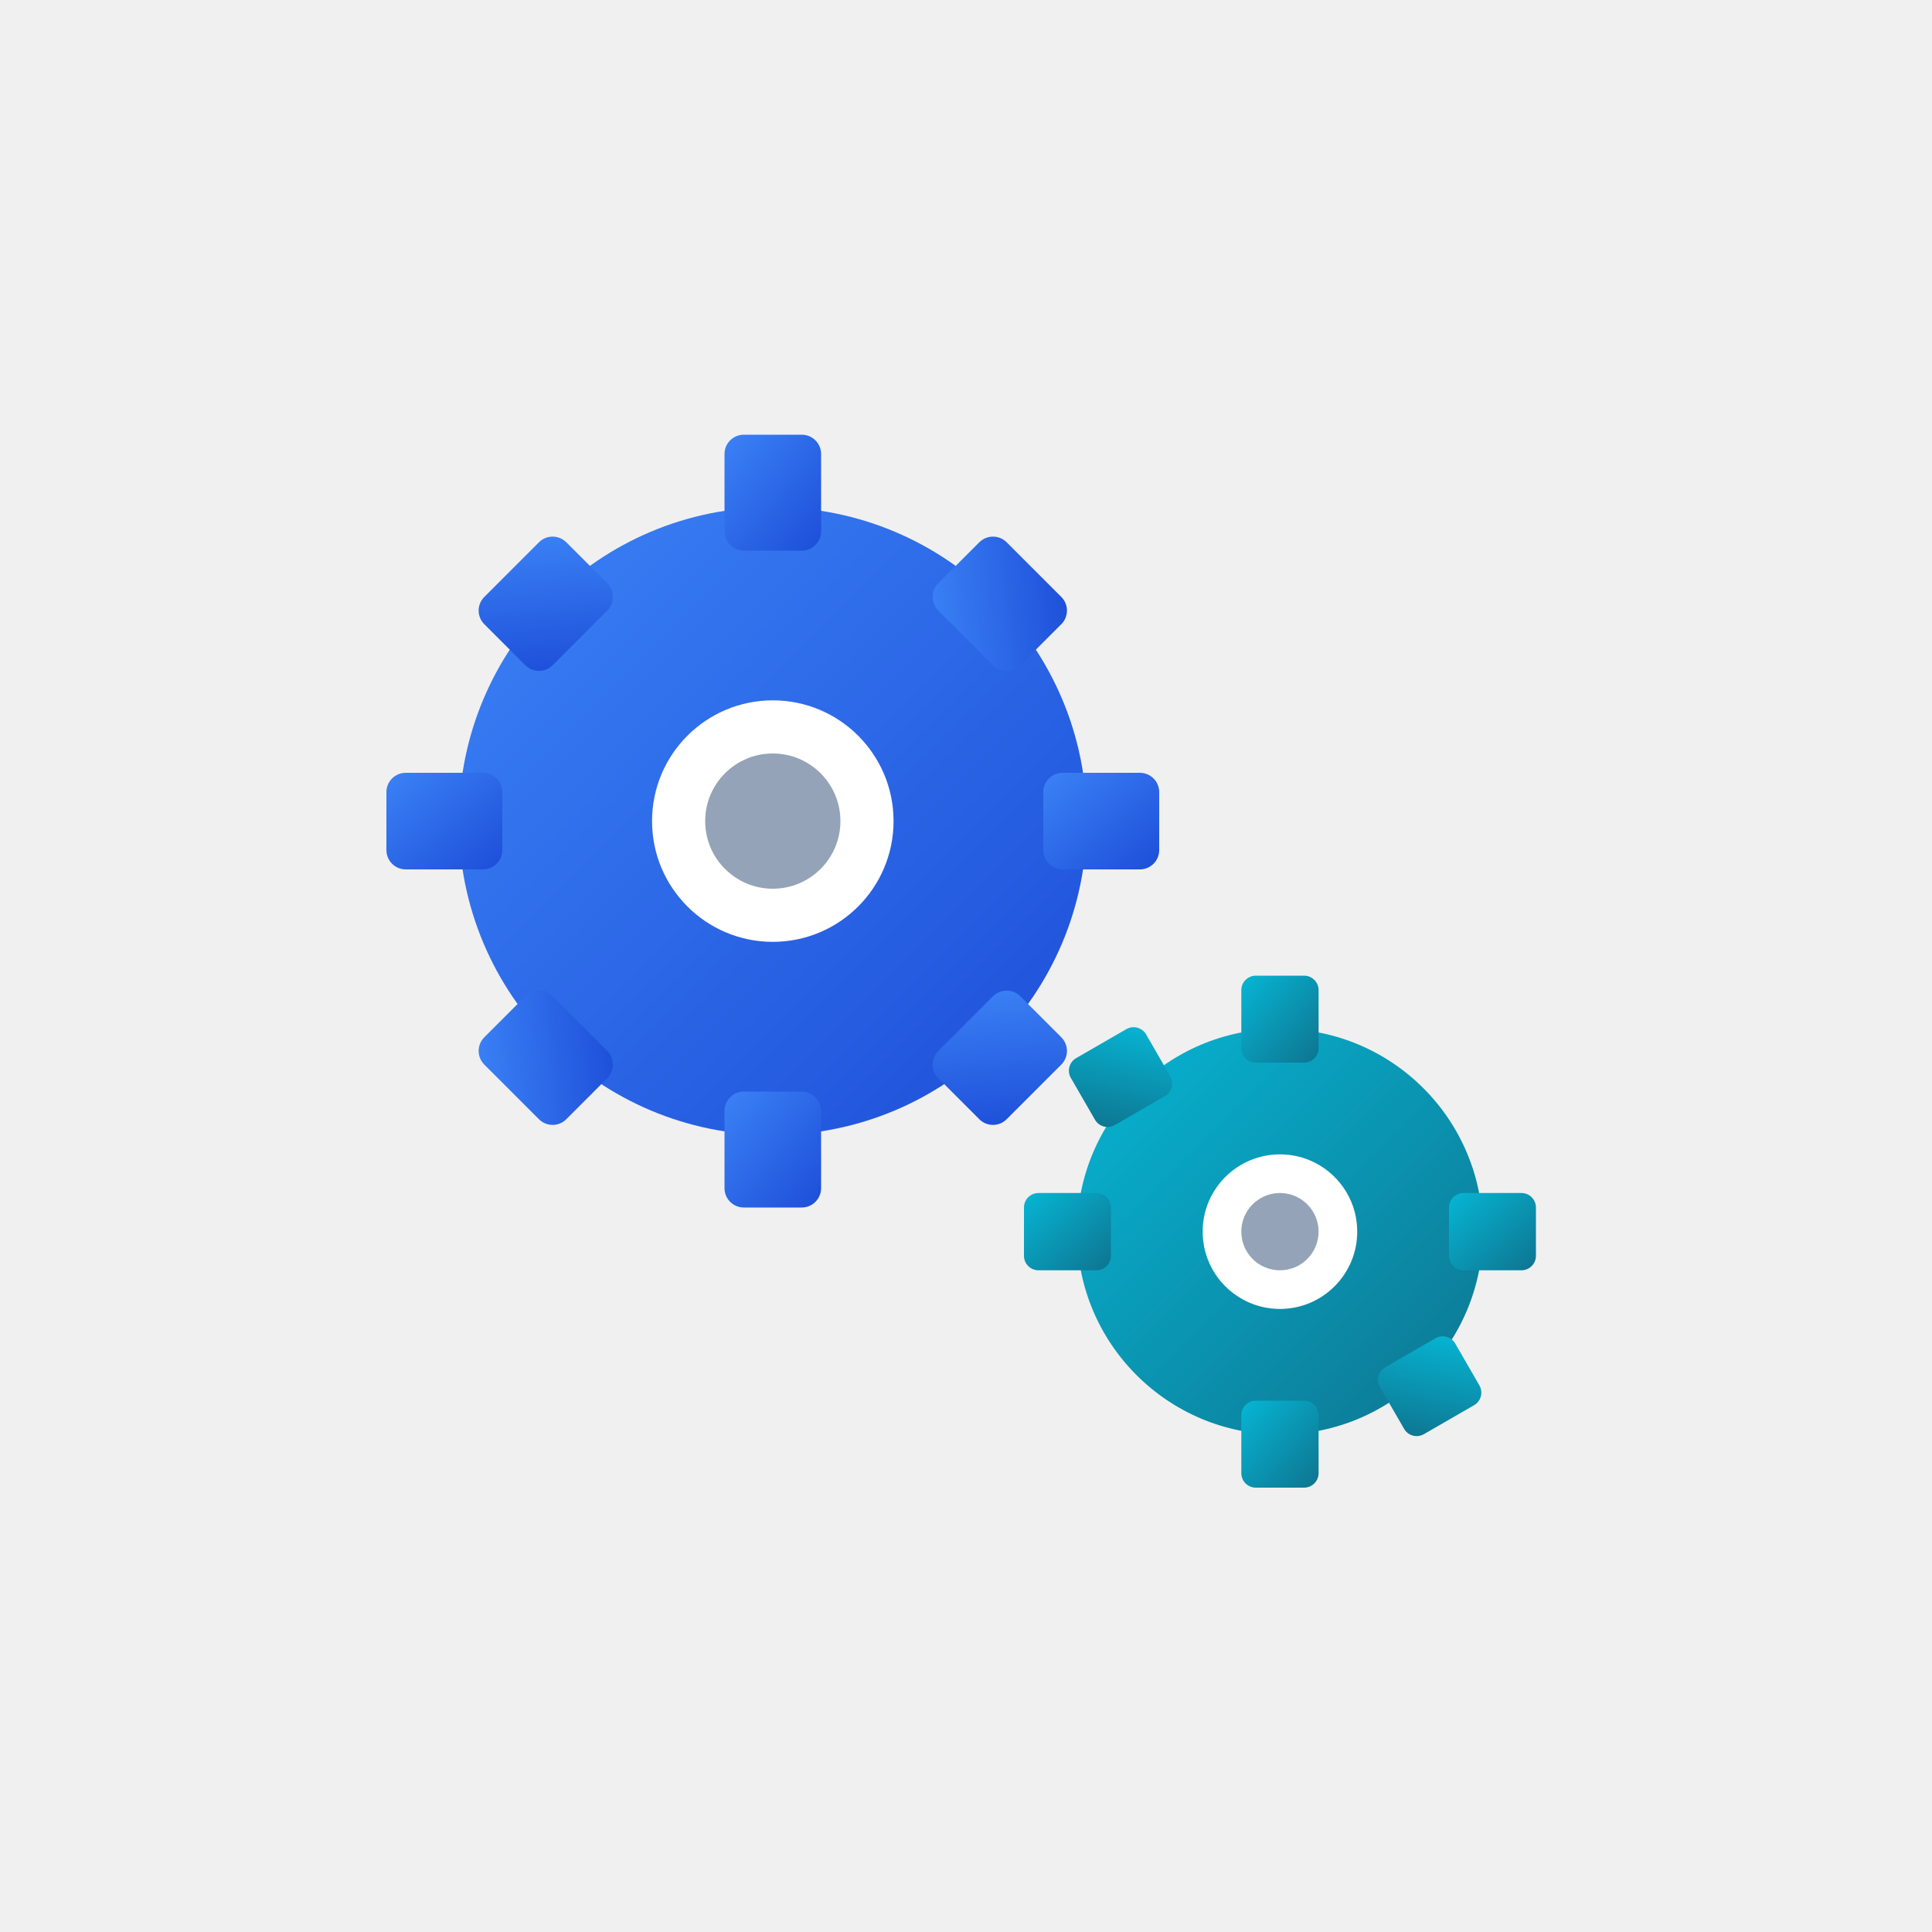
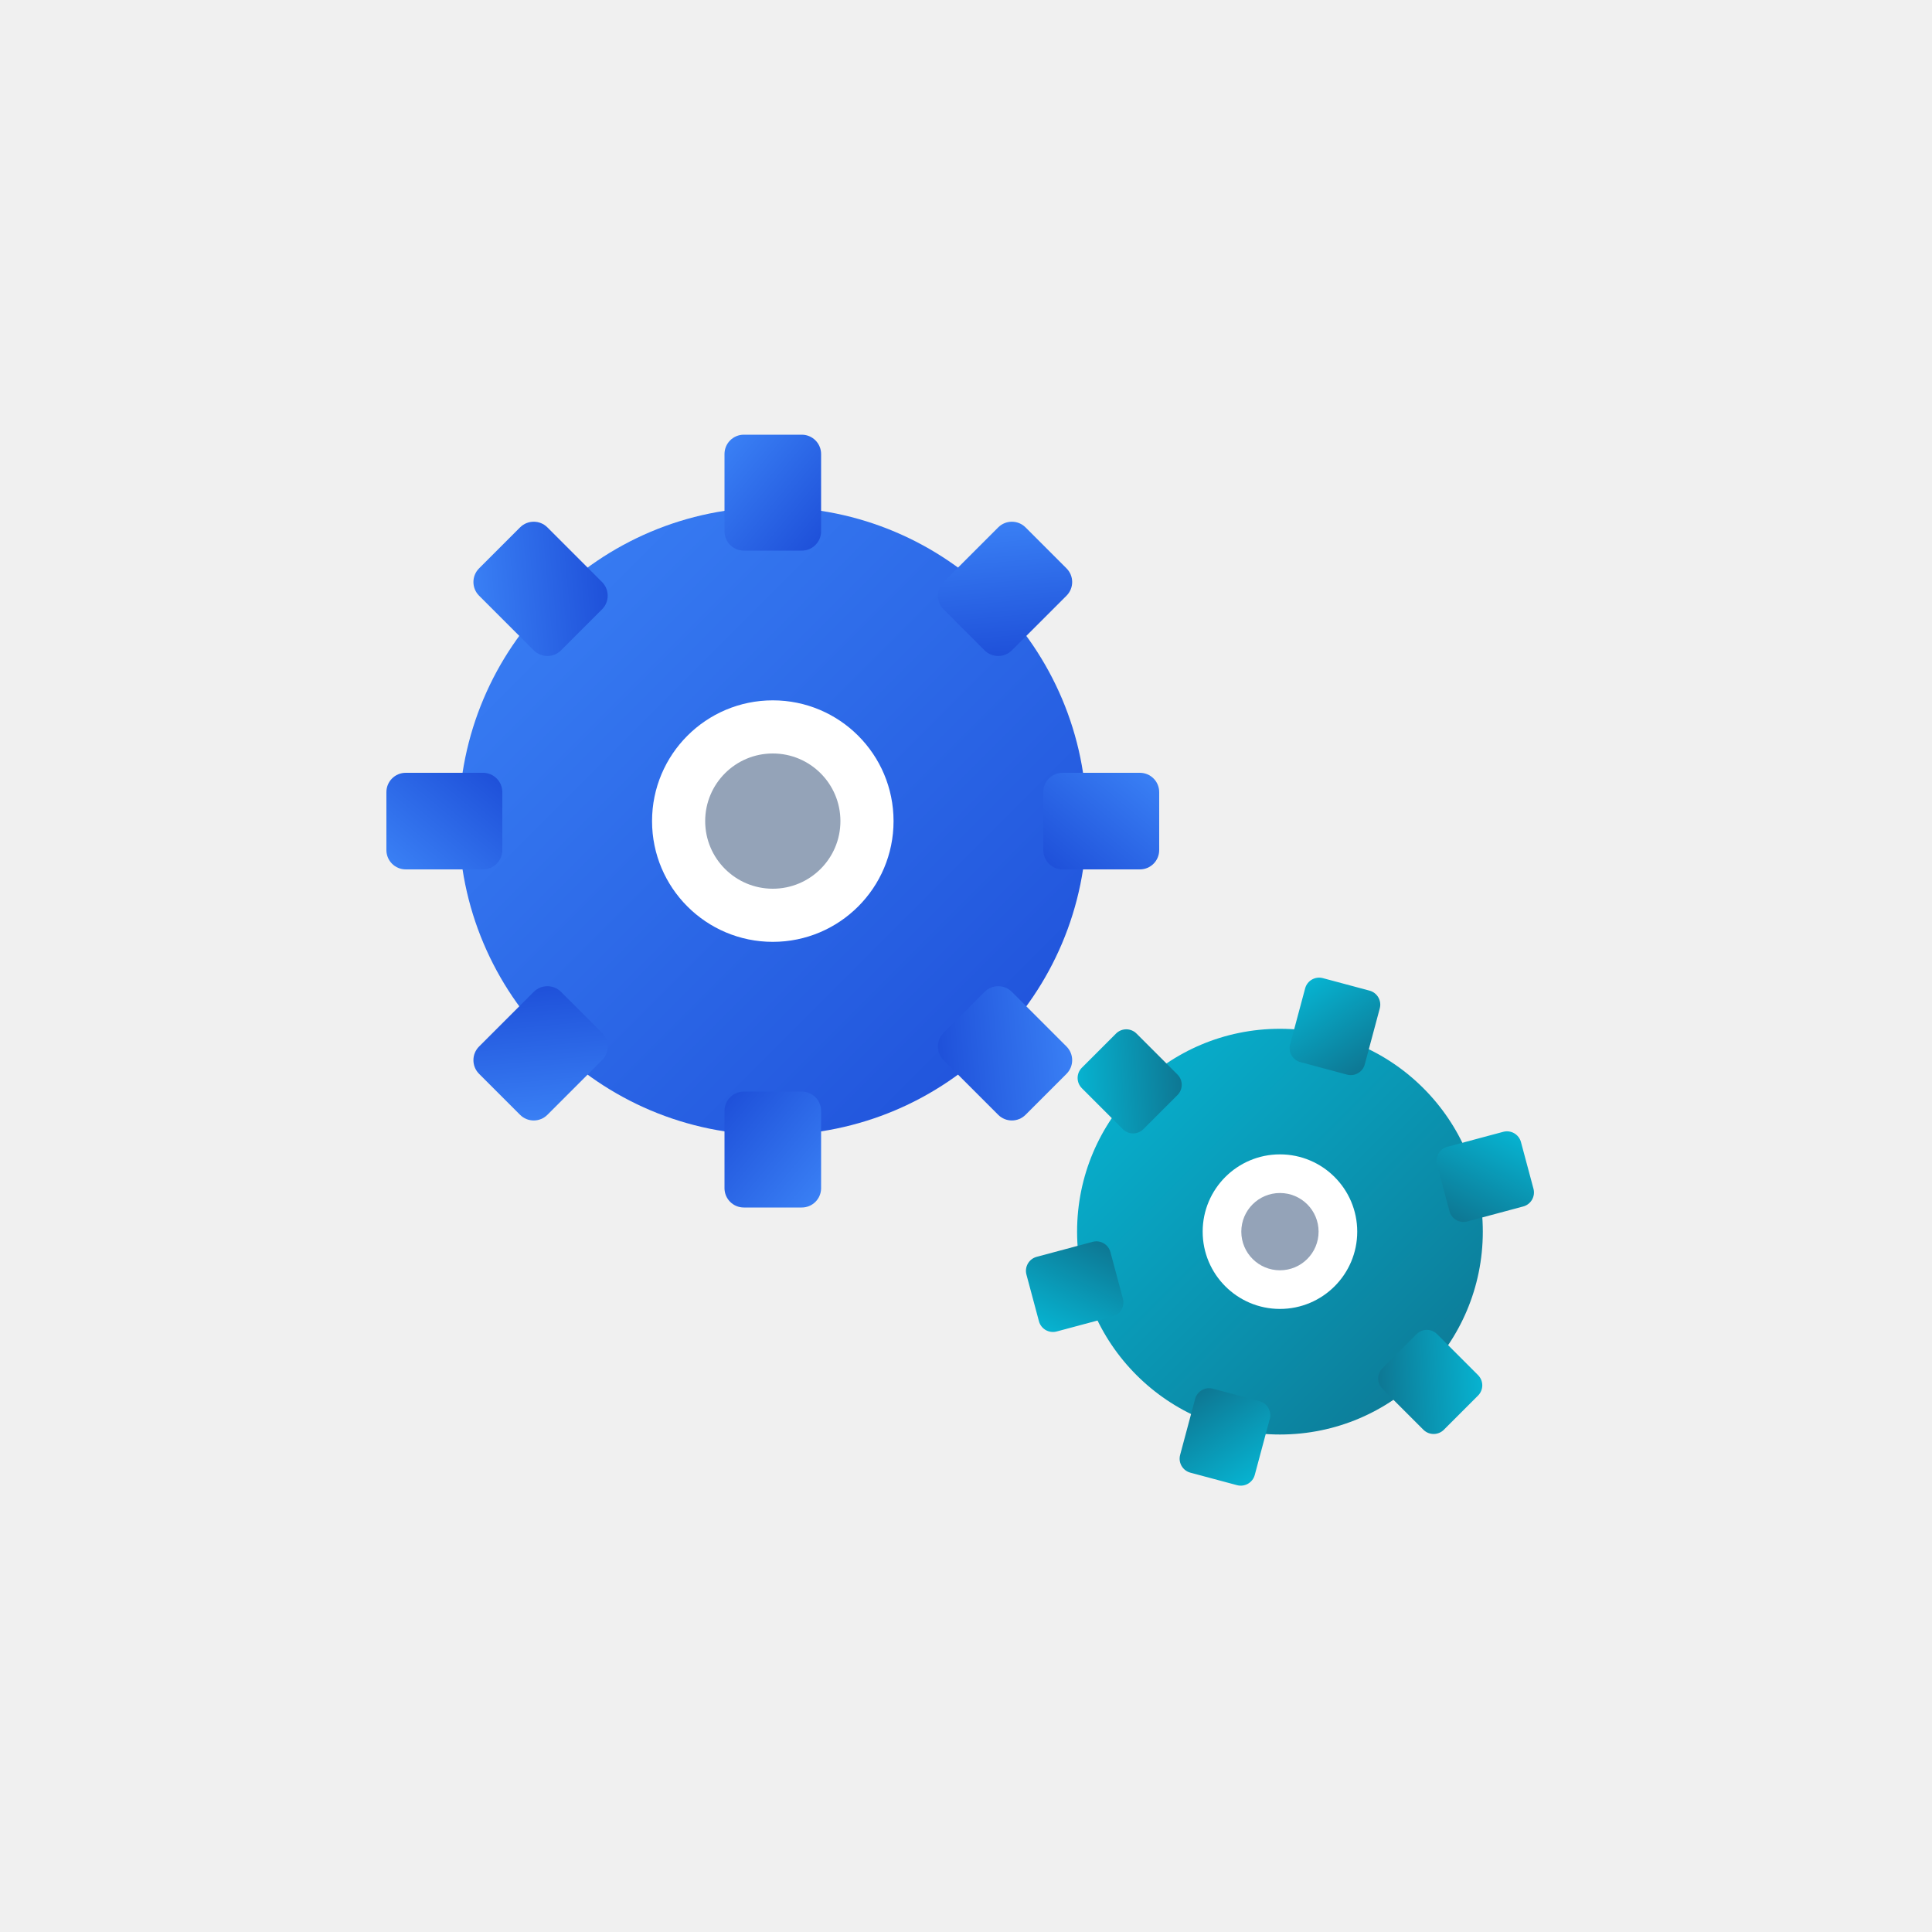
<svg xmlns="http://www.w3.org/2000/svg" viewBox="0 0 400 400" width="100%" height="100%">
  <defs>
    <style>
      @keyframes rotateClockwise {
        0% { transform: rotate(0deg); }
        100% { transform: rotate(360deg); }
      }
      @keyframes rotateCounter {
        0% { transform: rotate(0deg); }
        100% { transform: rotate(-360deg); }
      }
      .gear-large {
        transform-origin: 160px 170px;
-         animation: rotateClockwise 6s linear infinite;
+         animation: rotateClockwise 2s linear infinite;
      }
      .gear-small {
        transform-origin: 265px 255px;
-         animation: rotateCounter 3.6s linear infinite;
+         animation: rotateCounter 1.5s linear infinite;
      }
    </style>
    <linearGradient id="gearGrad1" x1="0%" y1="0%" x2="100%" y2="100%">
      <stop offset="0%" stop-color="#3b82f6" />
      <stop offset="100%" stop-color="#1d4ed8" />
    </linearGradient>
    <linearGradient id="gearGrad2" x1="0%" y1="0%" x2="100%" y2="100%">
      <stop offset="0%" stop-color="#06b6d4" />
      <stop offset="100%" stop-color="#0e7490" />
    </linearGradient>
  </defs>
  <g class="gear-large">
    <circle cx="160" cy="170" r="65" fill="url(#gearGrad1)" />
    <rect x="150" y="90" width="20" height="24" rx="4" fill="url(#gearGrad1)" />
-     <rect x="150" y="226" width="20" height="24" rx="4" fill="url(#gearGrad1)" />
-     <rect x="80" y="160" width="24" height="20" rx="4" fill="url(#gearGrad1)" />
-     <rect x="216" y="160" width="24" height="20" rx="4" fill="url(#gearGrad1)" />
-     <rect x="103" y="113" width="20" height="24" rx="4" transform="rotate(45 113 125)" fill="url(#gearGrad1)" />
-     <rect x="197" y="207" width="20" height="24" rx="4" transform="rotate(45 207 219)" fill="url(#gearGrad1)" />
-     <rect x="197" y="113" width="20" height="24" rx="4" transform="rotate(-45 207 125)" fill="url(#gearGrad1)" />
-     <rect x="103" y="207" width="20" height="24" rx="4" transform="rotate(-45 113 219)" fill="url(#gearGrad1)" />
+     <rect x="150" y="90" width="20" height="24" rx="4" transform="rotate(45 160 170)" fill="url(#gearGrad1)" />
+     <rect x="150" y="90" width="20" height="24" rx="4" transform="rotate(90 160 170)" fill="url(#gearGrad1)" />
+     <rect x="150" y="90" width="20" height="24" rx="4" transform="rotate(135 160 170)" fill="url(#gearGrad1)" />
+     <rect x="150" y="90" width="20" height="24" rx="4" transform="rotate(180 160 170)" fill="url(#gearGrad1)" />
+     <rect x="150" y="90" width="20" height="24" rx="4" transform="rotate(225 160 170)" fill="url(#gearGrad1)" />
+     <rect x="150" y="90" width="20" height="24" rx="4" transform="rotate(270 160 170)" fill="url(#gearGrad1)" />
+     <rect x="150" y="90" width="20" height="24" rx="4" transform="rotate(315 160 170)" fill="url(#gearGrad1)" />
    <circle cx="160" cy="170" r="25" fill="#ffffff" />
    <circle cx="160" cy="170" r="14" fill="#94a3b8" />
  </g>
  <g class="gear-small">
    <circle cx="265" cy="255" r="42" fill="url(#gearGrad2)" />
-     <rect x="257" y="202" width="16" height="18" rx="3" fill="url(#gearGrad2)" />
-     <rect x="257" y="290" width="16" height="18" rx="3" fill="url(#gearGrad2)" />
-     <rect x="212" y="247" width="18" height="16" rx="3" fill="url(#gearGrad2)" />
-     <rect x="300" y="247" width="18" height="16" rx="3" fill="url(#gearGrad2)" />
-     <rect x="224" y="214" width="16" height="18" rx="3" transform="rotate(60 232 223)" fill="url(#gearGrad2)" />
-     <rect x="288" y="278" width="16" height="18" rx="3" transform="rotate(60 296 287)" fill="url(#gearGrad2)" />
+     <rect x="257" y="202" width="16" height="18" rx="3" transform="rotate(15 265 255)" fill="url(#gearGrad2)" />
+     <rect x="257" y="202" width="16" height="18" rx="3" transform="rotate(75 265 255)" fill="url(#gearGrad2)" />
+     <rect x="257" y="202" width="16" height="18" rx="3" transform="rotate(135 265 255)" fill="url(#gearGrad2)" />
+     <rect x="257" y="202" width="16" height="18" rx="3" transform="rotate(195 265 255)" fill="url(#gearGrad2)" />
+     <rect x="257" y="202" width="16" height="18" rx="3" transform="rotate(255 265 255)" fill="url(#gearGrad2)" />
+     <rect x="257" y="202" width="16" height="18" rx="3" transform="rotate(315 265 255)" fill="url(#gearGrad2)" />
    <circle cx="265" cy="255" r="16" fill="#ffffff" />
    <circle cx="265" cy="255" r="8" fill="#94a3b8" />
  </g>
</svg>
